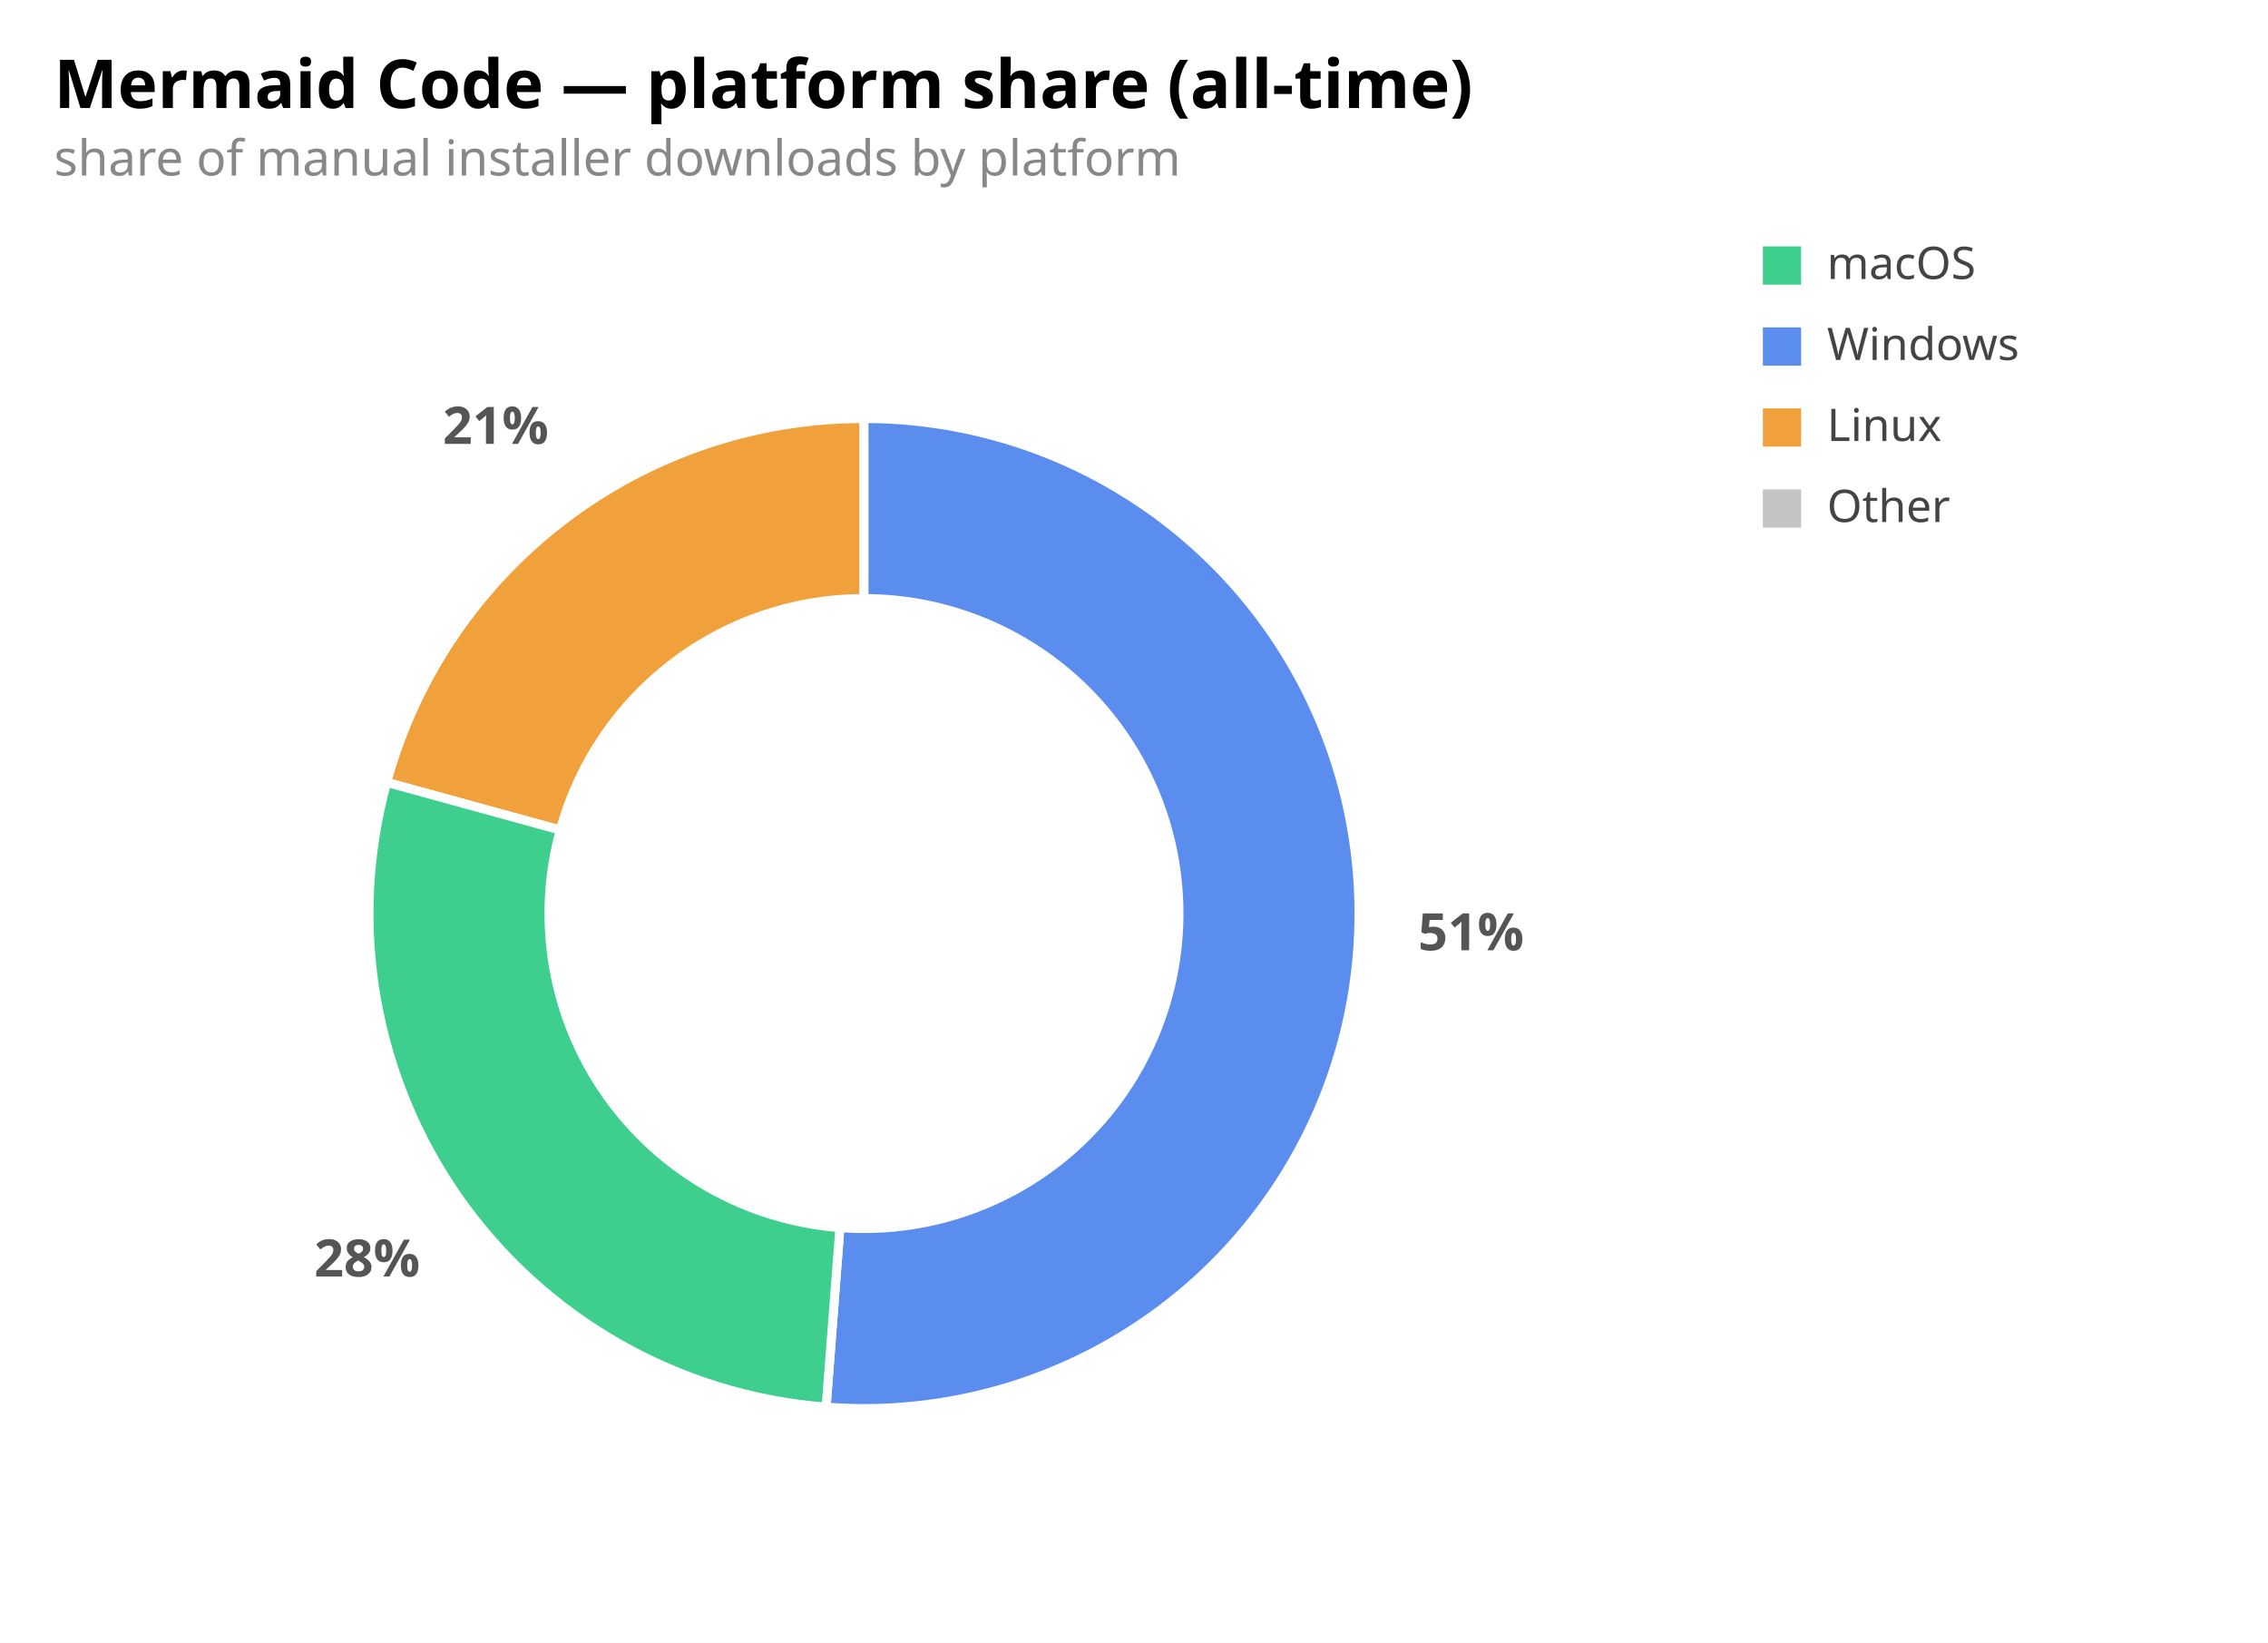
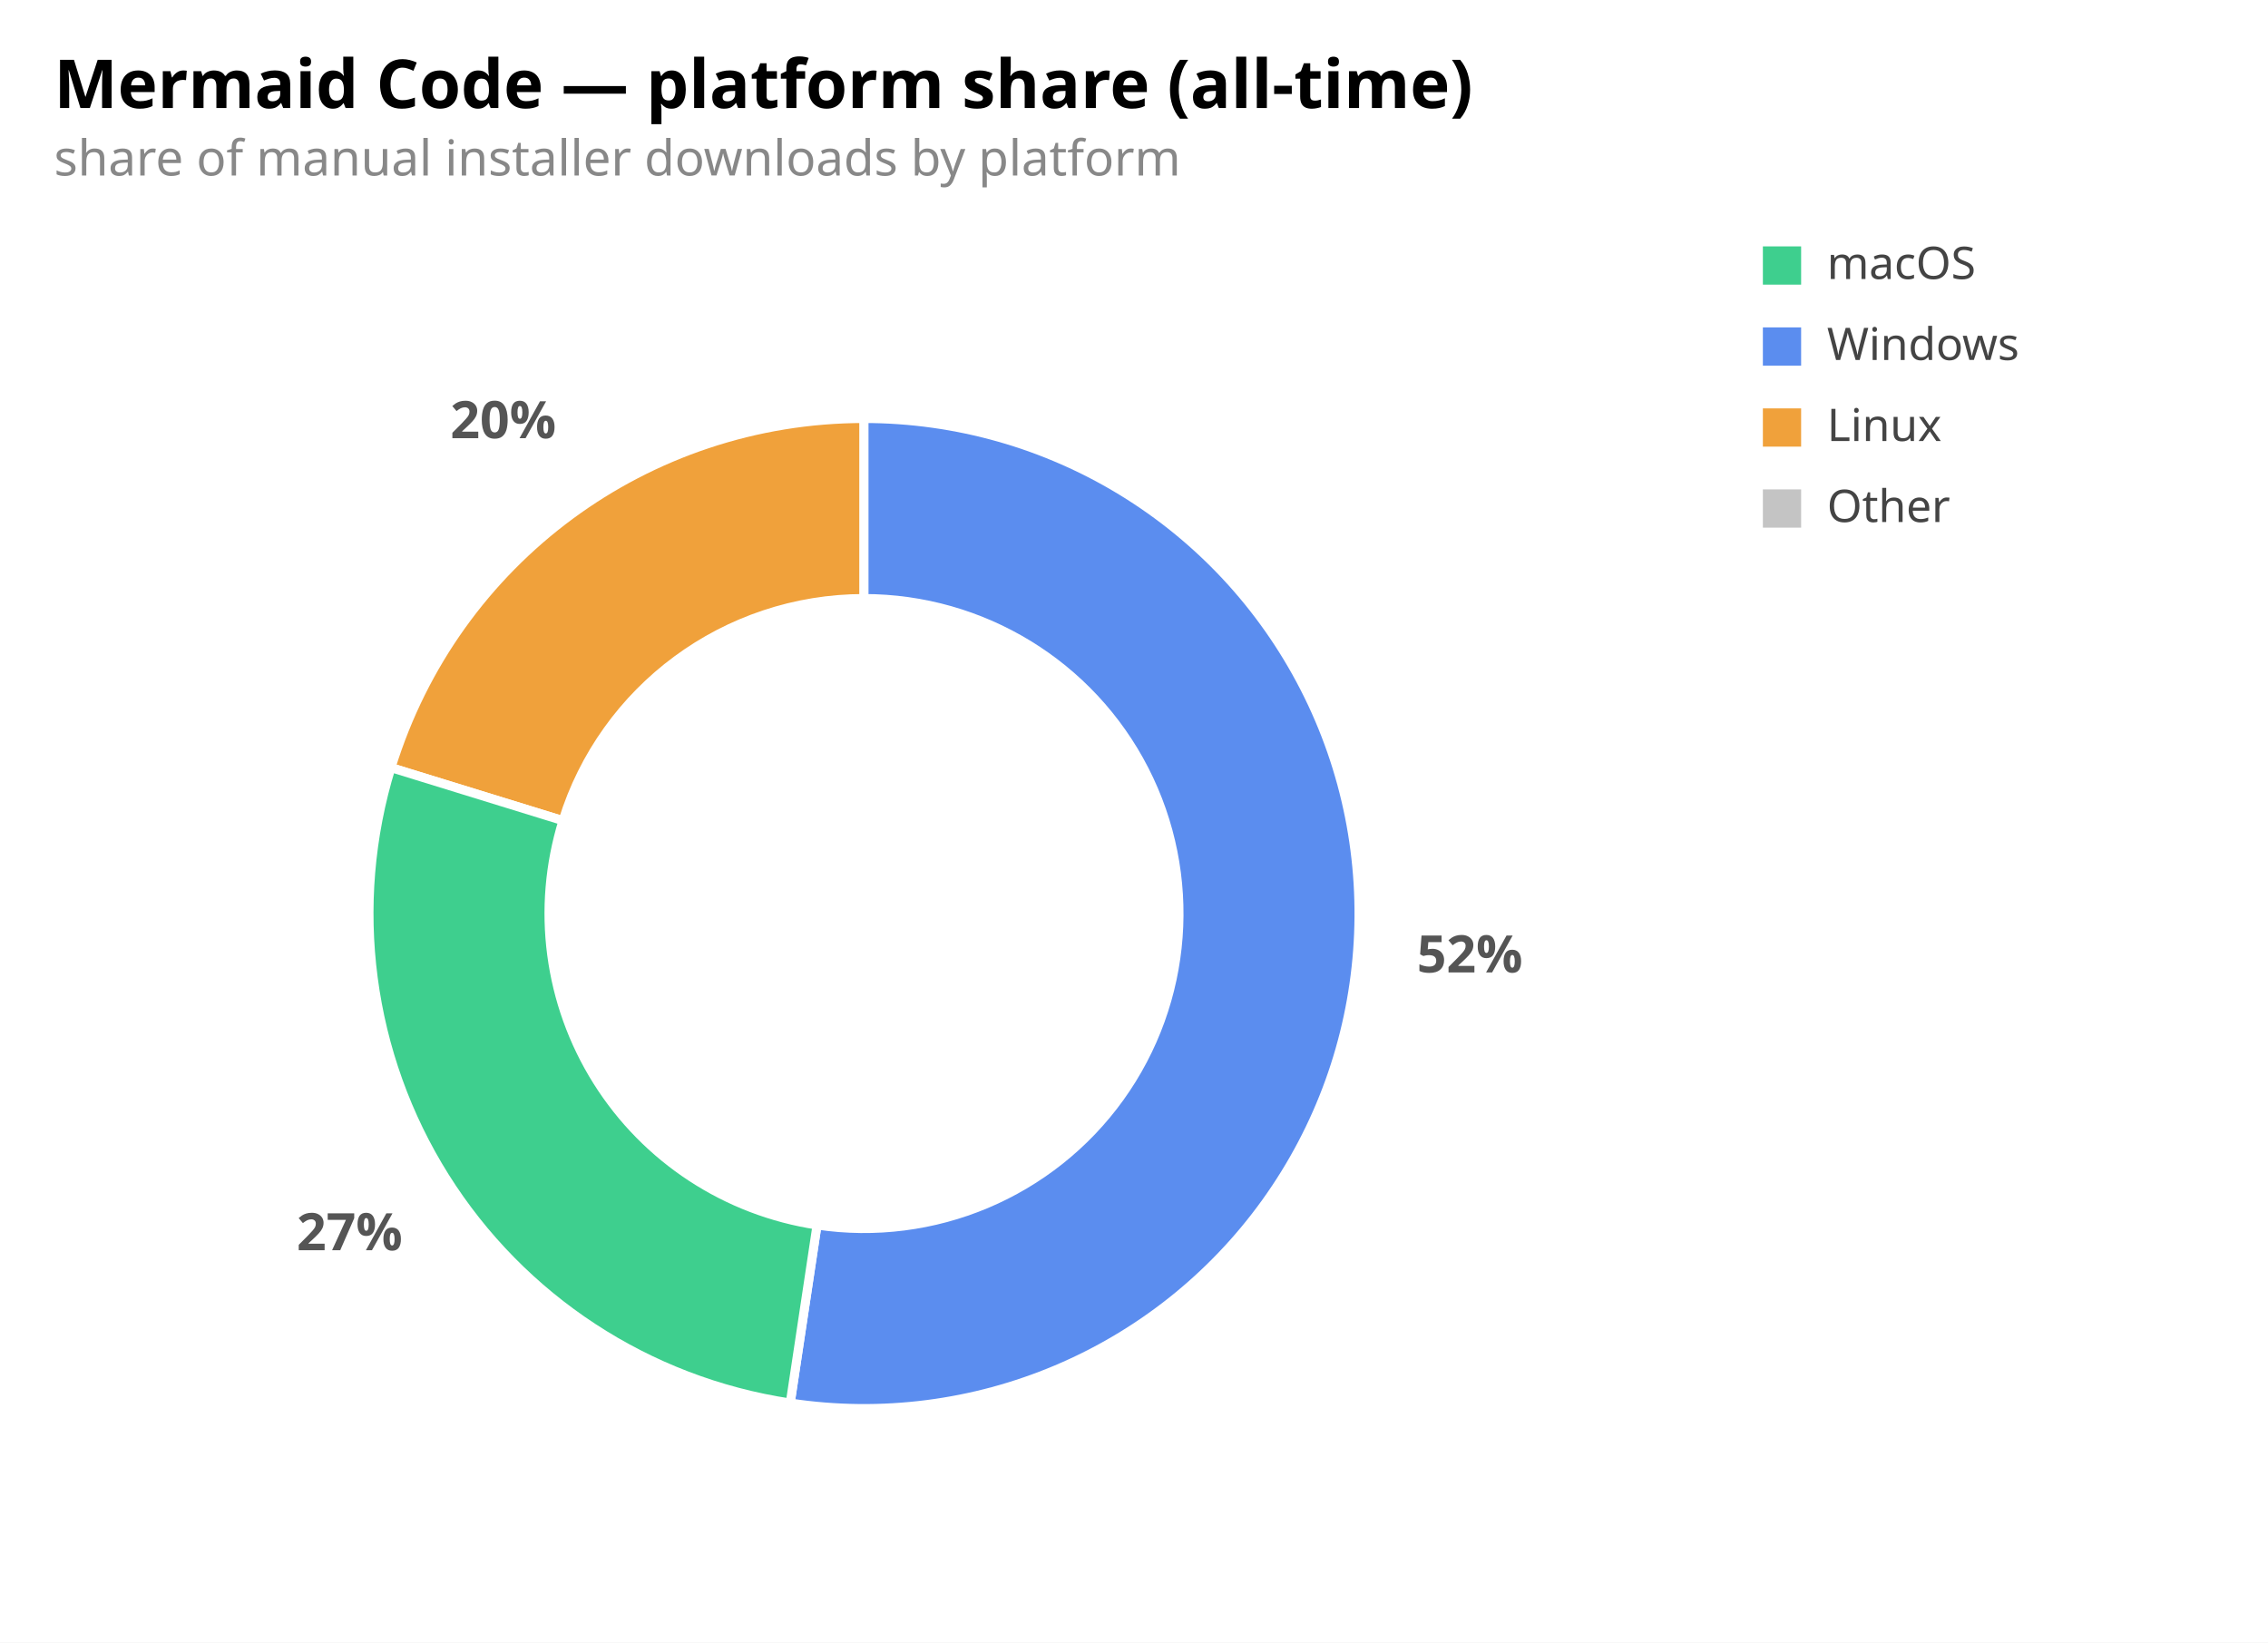
<svg xmlns="http://www.w3.org/2000/svg" version="1.1" class="marks" width="504" height="365" viewBox="0 0 504 365">
  <rect width="504" height="365" fill="white" />
  <g fill="none" stroke-miterlimit="4" transform="translate(12,53)">
    <g class="mark-group role-frame root" role="graphics-object" aria-roledescription="group mark container">
      <g transform="translate(0,0)">
        <path class="background" aria-hidden="true" d="M0,0h360v300h-360Z" />
        <g>
          <g class="mark-arc role-mark layer_0_marks" role="graphics-object" aria-roledescription="arc mark container">
-             <path aria-label="downloads: 17; platform: Linux" role="graphics-symbol" aria-roledescription="arc mark" transform="translate(180,150)" d="M0,-110A110,110,0,0,0,-106.068,-29.148L-67.498,-18.549A70,70,0,0,1,0,-70Z" fill="#f0a13b" stroke="white" stroke-width="2" />
-             <path aria-label="downloads: 42; platform: Windows" role="graphics-symbol" aria-roledescription="arc mark" transform="translate(180,150)" d="M-8.42,109.677A110,110,0,1,0,0,-110L0,-70A70,70,0,1,1,-5.358,69.795Z" fill="#5b8def" stroke="white" stroke-width="2" />
-             <path aria-label="downloads: 23; platform: macOS" role="graphics-symbol" aria-roledescription="arc mark" transform="translate(180,150)" d="M-106.068,-29.148A110,110,0,0,0,-8.42,109.677L-5.358,69.795A70,70,0,0,1,-67.498,-18.549Z" fill="#3ecf8e" stroke="white" stroke-width="2" />
+             <path aria-label="downloads: 17; platform: Linux" role="graphics-symbol" aria-roledescription="arc mark" transform="translate(180,150)" d="M0,-110A110,110,0,0,0,-105.113,-32.423L-66.89,-20.633A70,70,0,0,1,0,-70Z" fill="#f0a13b" stroke="white" stroke-width="2" />
+             <path aria-label="downloads: 44; platform: Windows" role="graphics-symbol" aria-roledescription="arc mark" transform="translate(180,150)" d="M-16.395,108.771A110,110,0,1,0,0,-110L0,-70A70,70,0,1,1,-10.433,69.218Z" fill="#5b8def" stroke="white" stroke-width="2" />
+             <path aria-label="downloads: 23; platform: macOS" role="graphics-symbol" aria-roledescription="arc mark" transform="translate(180,150)" d="M-105.113,-32.423A110,110,0,0,0,-16.395,108.771L-10.433,69.218A70,70,0,0,1,-66.89,-20.633Z" fill="#3ecf8e" stroke="white" stroke-width="2" />
          </g>
          <g class="mark-text role-mark layer_1_marks" role="graphics-object" aria-roledescription="text mark container">
-             <text aria-label="downloads: 17; platform: Linux; frac: 21%" role="graphics-symbol" aria-roledescription="text mark" text-anchor="middle" transform="translate(98.15957,45.63546)" font-family="sans-serif" font-size="11.5px" font-weight="600" fill="#555" opacity="1">21%</text>
-             <text aria-label="downloads: 42; platform: Windows; frac: 51%" role="graphics-symbol" aria-roledescription="text mark" text-anchor="middle" transform="translate(314.9009,158.1709)" font-family="sans-serif" font-size="11.5px" font-weight="600" fill="#555" opacity="1">51%</text>
-             <text aria-label="downloads: 23; platform: macOS; frac: 28%" role="graphics-symbol" aria-roledescription="text mark" text-anchor="middle" transform="translate(69.57954,230.668)" font-family="sans-serif" font-size="11.5px" font-weight="600" fill="#555" opacity="1">28%</text>
+             <text aria-label="downloads: 17; platform: Linux; frac: 20%" role="graphics-symbol" aria-roledescription="text mark" text-anchor="middle" transform="translate(99.83427,44.3793)" font-family="sans-serif" font-size="11.5px" font-weight="600" fill="#555" opacity="1">20%</text>
+             <text aria-label="downloads: 44; platform: Windows; frac: 52%" role="graphics-symbol" aria-roledescription="text mark" text-anchor="middle" transform="translate(314.6225,163.0886)" font-family="sans-serif" font-size="11.5px" font-weight="600" fill="#555" opacity="1">52%</text>
+             <text aria-label="downloads: 23; platform: macOS; frac: 27%" role="graphics-symbol" aria-roledescription="text mark" text-anchor="middle" transform="translate(65.69223,224.8243)" font-family="sans-serif" font-size="11.5px" font-weight="600" fill="#555" opacity="1">27%</text>
          </g>
          <g class="mark-group role-legend" role="graphics-symbol" aria-roledescription="legend" aria-label="Symbol legend for fill color with 4 values: macOS, Windows, Linux, Other">
            <g transform="translate(378,0)">
              <path class="background" aria-hidden="true" d="M0,0h72v68h-72Z" pointer-events="none" />
              <g>
                <g class="mark-group role-legend-entry">
                  <g transform="translate(0,0)">
                    <path class="background" aria-hidden="true" d="M0,0h0v0h0Z" pointer-events="none" />
                    <g>
                      <g class="mark-group role-scope" role="graphics-object" aria-roledescription="group mark container">
                        <g transform="translate(0,0)">
                          <path class="background" aria-hidden="true" d="M0,0h72v14h-72Z" pointer-events="none" opacity="1" />
                          <g>
                            <g class="mark-symbol role-legend-symbol" pointer-events="none">
                              <path transform="translate(6,6)" d="M-5,-5h10v10h-10Z" fill="#3ecf8e" stroke="white" stroke-width="1.5" opacity="1" />
                            </g>
                            <g class="mark-text role-legend-label" pointer-events="none">
                              <text text-anchor="start" transform="translate(16,9)" font-family="sans-serif" font-size="10px" fill="#444" opacity="1">macOS</text>
                            </g>
                          </g>
                          <path class="foreground" aria-hidden="true" d="" pointer-events="none" display="none" />
                        </g>
                        <g transform="translate(0,18)">
                          <path class="background" aria-hidden="true" d="M0,0h72v14h-72Z" pointer-events="none" opacity="1" />
                          <g>
                            <g class="mark-symbol role-legend-symbol" pointer-events="none">
                              <path transform="translate(6,6)" d="M-5,-5h10v10h-10Z" fill="#5b8def" stroke="white" stroke-width="1.5" opacity="1" />
                            </g>
                            <g class="mark-text role-legend-label" pointer-events="none">
                              <text text-anchor="start" transform="translate(16,9)" font-family="sans-serif" font-size="10px" fill="#444" opacity="1">Windows</text>
                            </g>
                          </g>
                          <path class="foreground" aria-hidden="true" d="" pointer-events="none" display="none" />
                        </g>
                        <g transform="translate(0,36)">
                          <path class="background" aria-hidden="true" d="M0,0h72v14h-72Z" pointer-events="none" opacity="1" />
                          <g>
                            <g class="mark-symbol role-legend-symbol" pointer-events="none">
                              <path transform="translate(6,6)" d="M-5,-5h10v10h-10Z" fill="#f0a13b" stroke="white" stroke-width="1.5" opacity="1" />
                            </g>
                            <g class="mark-text role-legend-label" pointer-events="none">
                              <text text-anchor="start" transform="translate(16,9)" font-family="sans-serif" font-size="10px" fill="#444" opacity="1">Linux</text>
                            </g>
                          </g>
                          <path class="foreground" aria-hidden="true" d="" pointer-events="none" display="none" />
                        </g>
                        <g transform="translate(0,54)">
                          <path class="background" aria-hidden="true" d="M0,0h72v14h-72Z" pointer-events="none" opacity="1" />
                          <g>
                            <g class="mark-symbol role-legend-symbol" pointer-events="none">
                              <path transform="translate(6,6)" d="M-5,-5h10v10h-10Z" fill="#c4c4c4" stroke="white" stroke-width="1.5" opacity="1" />
                            </g>
                            <g class="mark-text role-legend-label" pointer-events="none">
                              <text text-anchor="start" transform="translate(16,9)" font-family="sans-serif" font-size="10px" fill="#444" opacity="1">Other</text>
                            </g>
                          </g>
                          <path class="foreground" aria-hidden="true" d="" pointer-events="none" display="none" />
                        </g>
                      </g>
                    </g>
                    <path class="foreground" aria-hidden="true" d="" pointer-events="none" display="none" />
                  </g>
                </g>
              </g>
              <path class="foreground" aria-hidden="true" d="" pointer-events="none" display="none" />
            </g>
          </g>
          <g class="mark-group role-title">
            <g transform="translate(0,-41)">
              <path class="background" aria-hidden="true" d="M0,0h0v0h0Z" pointer-events="none" />
              <g>
                <g class="mark-text role-title-text" role="graphics-symbol" aria-roledescription="title" aria-label="Title text 'Mermaid Code — platform share (all-time)'" pointer-events="none">
                  <text text-anchor="start" transform="translate(0,12)" font-family="sans-serif" font-size="15px" font-weight="600" fill="#000" opacity="1">Mermaid Code — platform share (all-time)</text>
                </g>
                <g class="mark-text role-title-subtitle" role="graphics-symbol" aria-roledescription="subtitle" aria-label="Subtitle text 'share of manual installer downloads by platform'" pointer-events="none">
                  <text text-anchor="start" transform="translate(0,27)" font-family="sans-serif" font-size="11px" fill="#888" opacity="1">share of manual installer downloads by platform</text>
                </g>
              </g>
              <path class="foreground" aria-hidden="true" d="" pointer-events="none" display="none" />
            </g>
          </g>
        </g>
        <path class="foreground" aria-hidden="true" d="" display="none" />
      </g>
    </g>
  </g>
</svg>
